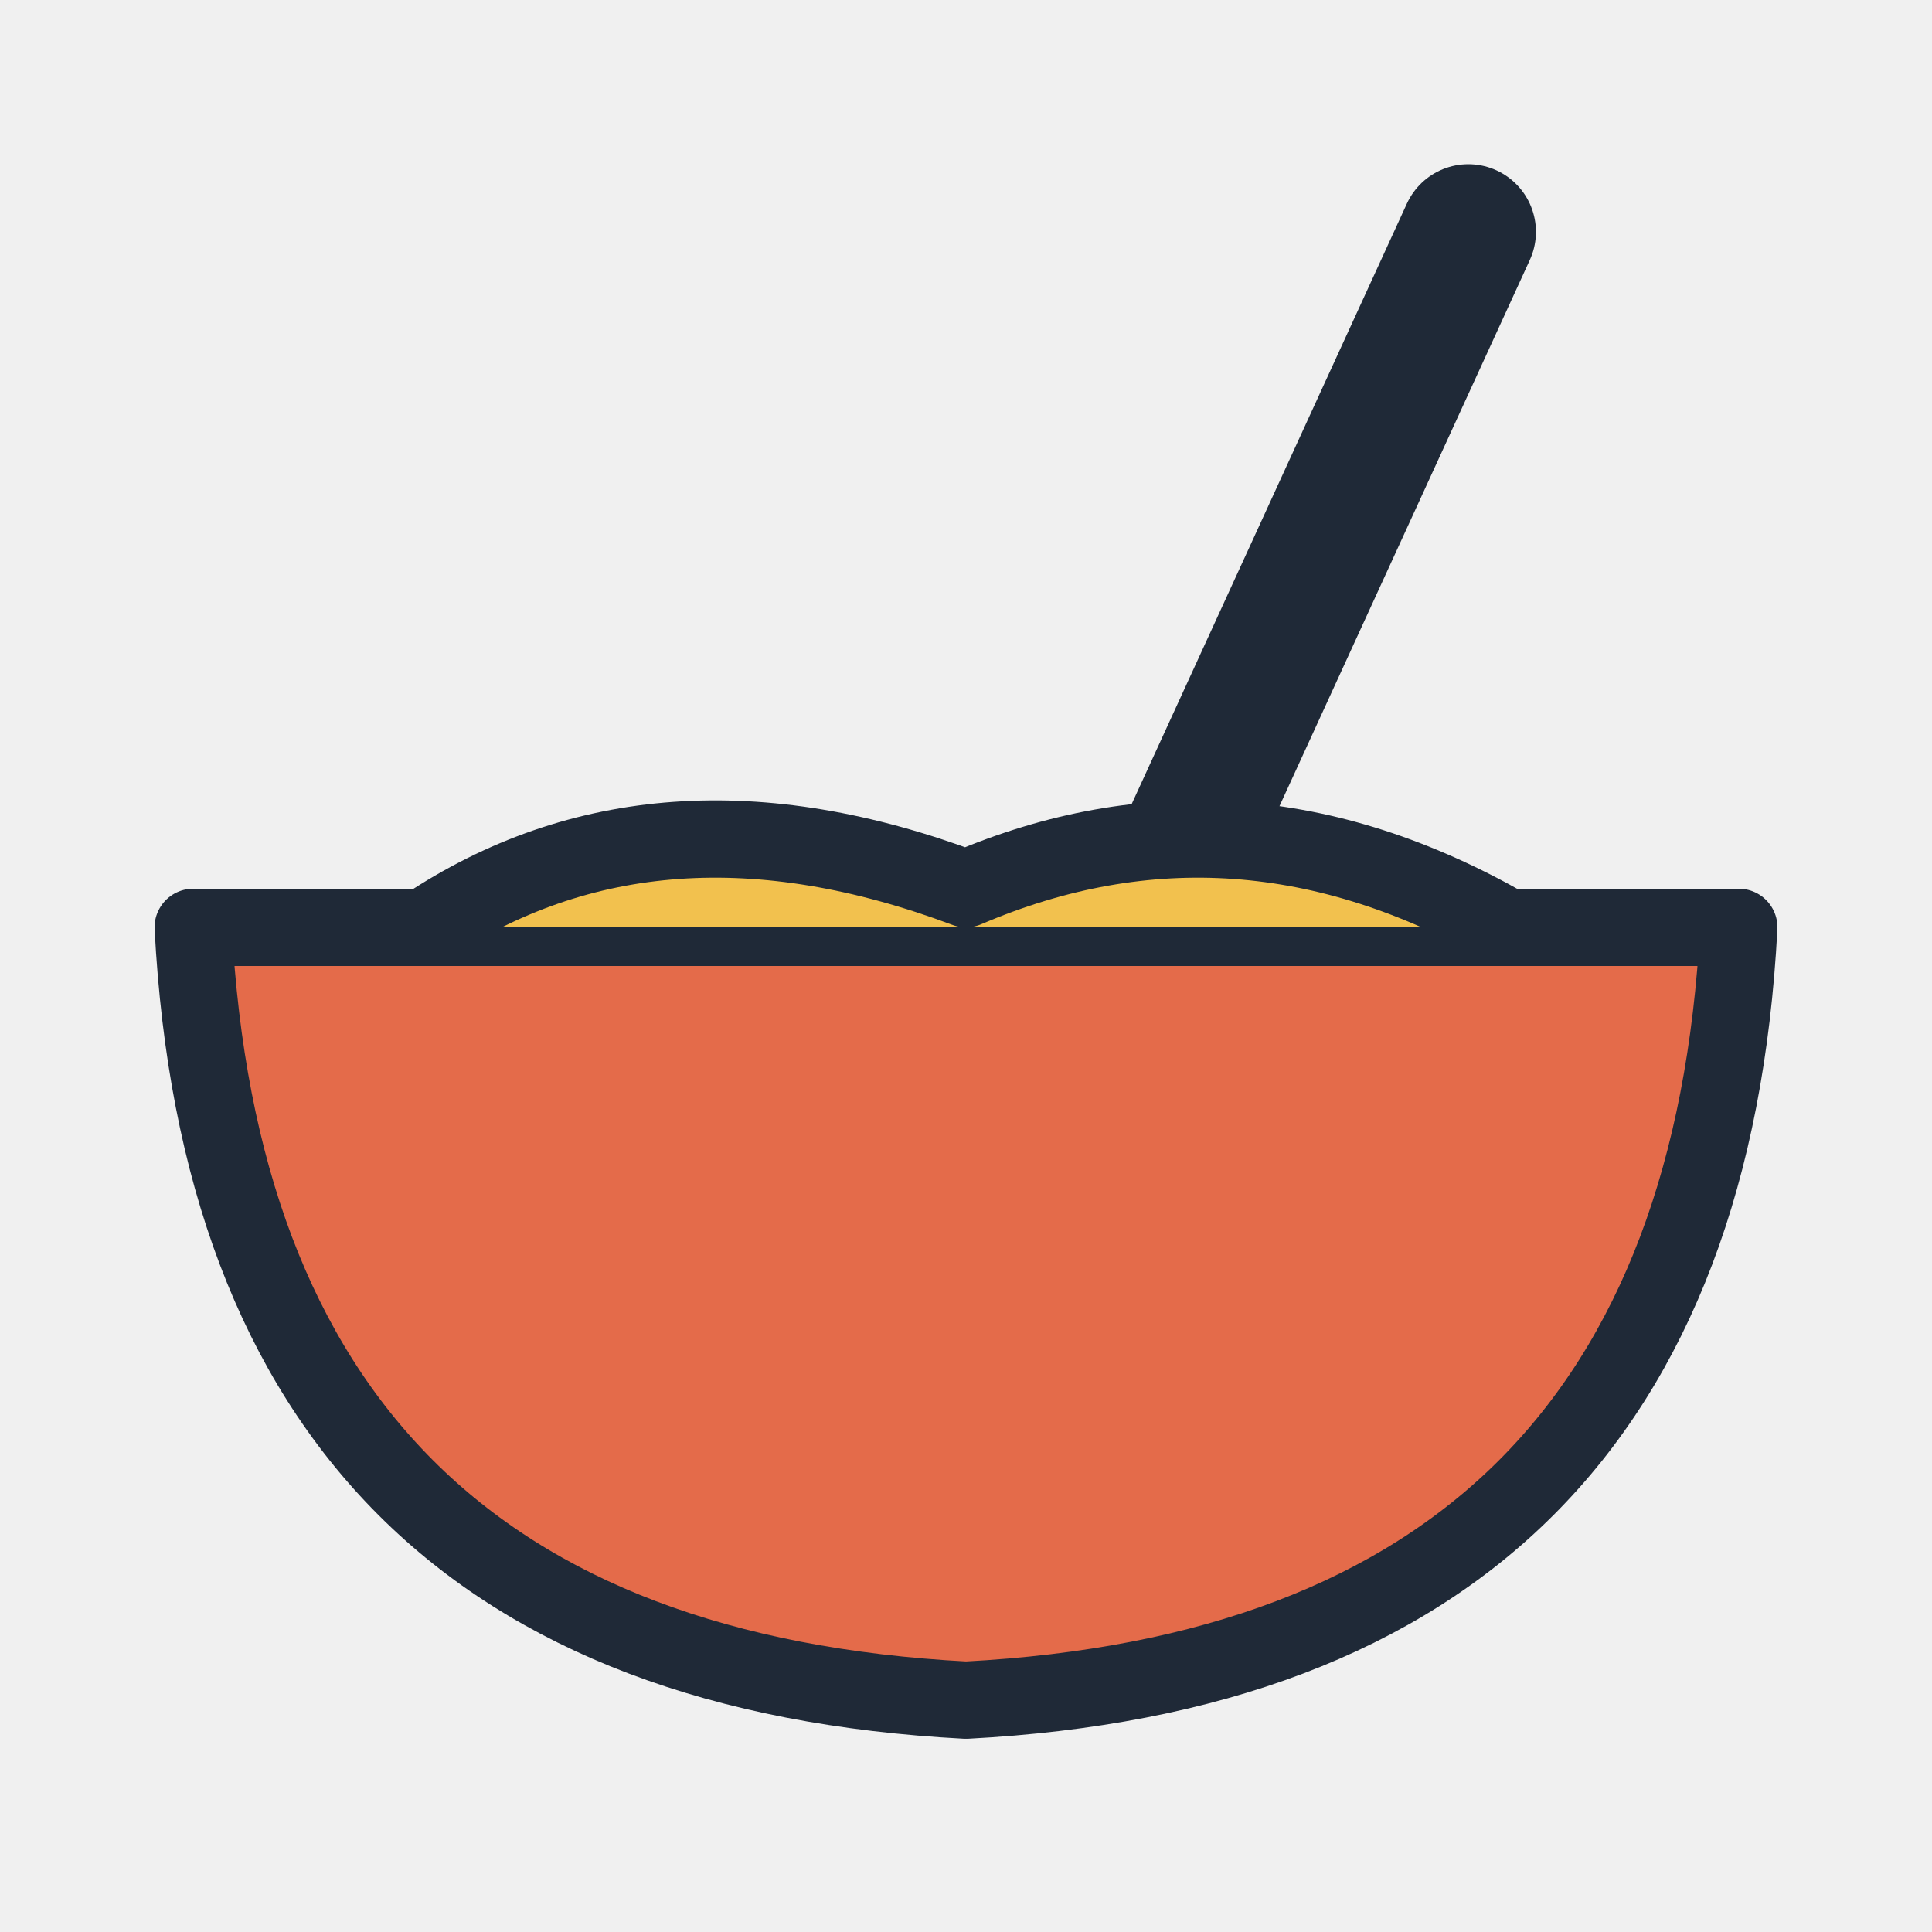
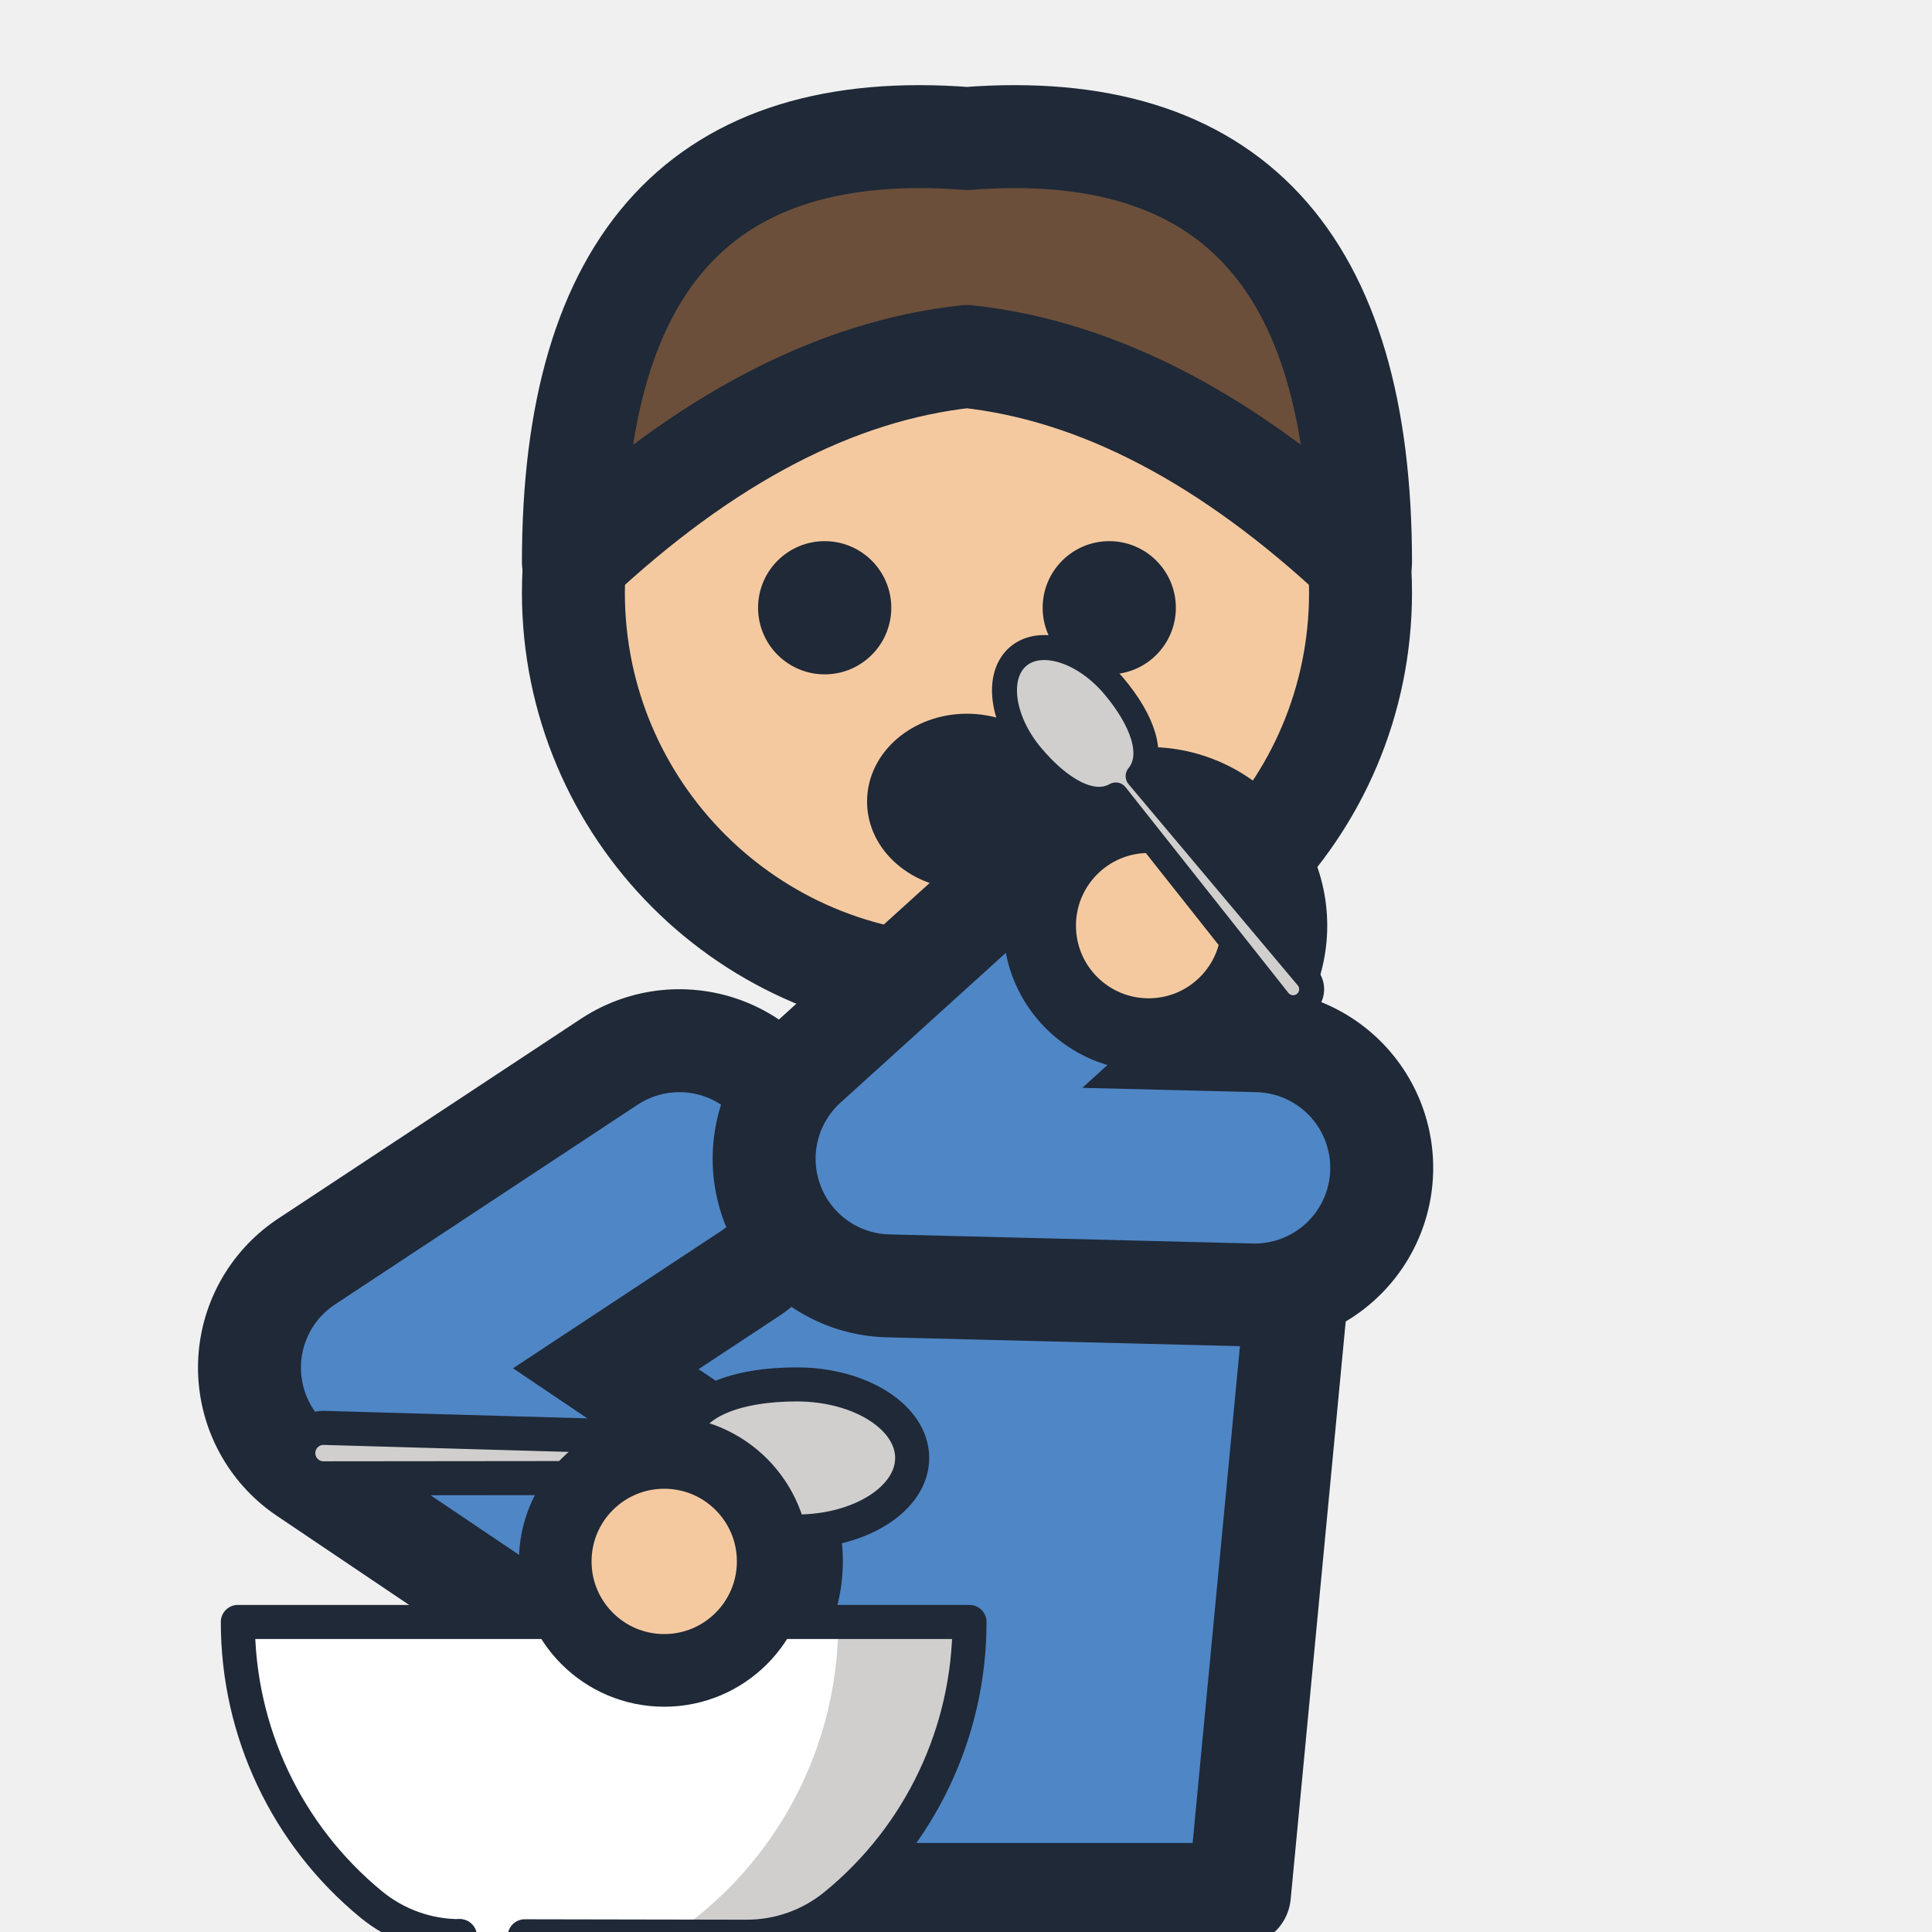
<svg xmlns="http://www.w3.org/2000/svg" viewBox="0 0 100 100">
-   <path d="M54 60 L76 12" fill="none" stroke="#1F2937" stroke-width="7" stroke-linecap="round" />
-   <path d="M10 48 H90 Q88 86 50 88 Q12 86 10 48 Z" fill="#E46B4A" stroke="#1F2937" stroke-width="4" stroke-linejoin="round" />
-   <path d="M22 48 Q34 40 50 46 Q64 40 78 48" fill="#F2C14E" stroke="#1F2937" stroke-width="4" stroke-linejoin="round" />
+   <g transform="translate(-28.3 -3.8) scale(1.567)">
+     <path d="M39 44 Q39 38 44.5 38 H55.5 Q61 38 61 44 L59 65 H41 Z" fill="#4F86C6" stroke="#1F2937" stroke-width="3.4" stroke-linejoin="round" />
+     <circle cx="50" cy="22" r="13" fill="#F5C9A0" stroke="#1F2937" stroke-width="3.4" />
+     <path d="M37 21 Q37 6 50 7 Q63 6 63 21 Q56.5 14.9 50 14.2 Q43.5 14.9 37 21 Z" fill="#6B4F3A" stroke="#1F2937" stroke-width="3.4" stroke-linejoin="round" />
+     <circle cx="45.3" cy="22.5" r="1.7" fill="#1F2937" stroke="#1F2937" stroke-width="1" />
+     <circle cx="54.7" cy="22.5" r="1.7" fill="#1F2937" stroke="#1F2937" stroke-width="1" />
+     <ellipse cx="50" cy="28.9" rx="2.8" ry="2.4" fill="#1F2937" stroke="#1F2937" stroke-width="1" />
+     <path d="M40.5 41 L30.5 47.6 L40 54" fill="none" stroke="#1F2937" stroke-width="11.8" stroke-linecap="round" stroke-linejoin="round" />
+     <path d="M40.5 41 L30.5 47.6 L40 54" fill="none" stroke="#4F86C6" stroke-width="5" stroke-linecap="round" stroke-linejoin="round" />
+     <path d="M59.5 41 L47.5 40.7 L56 33" fill="none" stroke="#1F2937" stroke-width="11.8" stroke-linecap="round" stroke-linejoin="round" />
+     <path d="M59.5 41 L47.5 40.7 L56 33" fill="none" stroke="#4F86C6" stroke-width="5" stroke-linecap="round" stroke-linejoin="round" />
+     <g transform="translate(38 56) rotate(0) scale(0.3) translate(-50 -50)">
+       <g transform="scale(1.3889)">
+         <g data-layer="color">
+           <path fill="#D0CFCE" d="M45.993,66H26.254a2.663,2.663,0,0,1-2.659-2.659V60.91a1,1,0,0,1,1-1h.002l23.058.043a1,1,0,0,1,.998,1v2.388A2.663,2.663,0,0,1,45.993,66Z" />
+           <path fill="#D0CFCE" d="M51.297,28.832c5.058,0,9.159-2.611,9.159-5.832s-4.1-5.832-9.159-5.832c-4.698,0-8.566,1.355-9.094,4.257h0l-28.412-.811a2,2,0,0,0,0,4l28.418-.029h0C42.744,27.482,46.605,28.832,51.297,28.832Z" />
+           <path fill="#FFFFFF" d="M47.332,61.953h-.024L24.593,61.91a12.095,12.095,0,0,1-7.65-2.74A29.916,29.916,0,0,1,6,36a1,1,0,0,1,1-1H65a.999.999,0,0,1,1,1A29.903,29.903,0,0,1,54.974,59.238,12.099,12.099,0,0,1,47.332,61.953Z" />
+           <path fill="#D0CFCE" d="M65,35H53.595a1,1,0,0,1,1,1A29.903,29.903,0,0,1,43.569,59.238a12.087,12.087,0,0,1-7.163,2.694l10.903.021h.024a12.099,12.099,0,0,0,7.642-2.715A29.903,29.903,0,0,0,66,36,.999.999,0,0,0,65,35Z" />
+         </g>
+         <g data-layer="line">
+           <path fill="none" stroke="#1F2937" stroke-linecap="round" stroke-linejoin="round" stroke-width="2.7" d="M24.595,60.91a11.069,11.069,0,0,1-7.016-2.511A28.941,28.941,0,0,1,7,36H65A28.943,28.943,0,0,1,54.342,58.464a11.074,11.074,0,0,1-7.031,2.489L29.742,60.92" />
+           <path fill="none" stroke="#1F2937" stroke-linecap="round" stroke-linejoin="round" stroke-width="2.7" d="M24.595,60.91v2.431A1.659,1.659,0,0,0,26.254,65h19.74a1.659,1.659,0,0,0,1.659-1.659V60.953" />
+           <path fill="none" stroke="#1F2937" stroke-linecap="round" stroke-linejoin="round" stroke-width="2.7" d="M51.297,28.832c5.058,0,9.159-2.611,9.159-5.832s-4.1-5.832-9.159-5.832c-4.698,0-8.566,1.355-9.094,4.257h0l-28.412-.811a2,2,0,0,0,0,4l28.418-.029h0C42.744,27.482,46.605,28.832,51.297,28.832Z" />
+         </g>
+       </g>
+     </g>
+     <circle cx="40" cy="54" r="3.6" fill="#F5C9A0" stroke="#1F2937" stroke-width="2.4" />
+     <circle cx="56" cy="33" r="3.6" fill="#F5C9A0" stroke="#1F2937" stroke-width="2.4" />
+     <g transform="translate(56 30) rotate(-40) scale(0.22) translate(-50 -50)">
+       <g transform="scale(1.3889)">
+         <g data-layer="color">
+           <path fill="#D0CFCE" stroke="none" stroke-linecap="round" stroke-linejoin="round" stroke-miterlimit="10" stroke-width="2.7" d="M43.457,21.323c0-5.058-2.611-9.159-5.832-9.159s-5.832,4.1-5.832,9.159c0,4.698,1.355,8.566,4.257,9.094l0,0 l-0.811,28.412c0,1.105,0.895,2,2,2s2-0.895,2-2l-0.029-28.418l0,0C42.107,29.876,43.457,26.015,43.457,21.323z" />
+         </g>
+         <g />
+         <g />
+         <g />
+         <g data-layer="line">
+           <path fill="none" stroke="#1F2937" stroke-linecap="round" stroke-linejoin="round" stroke-miterlimit="10" stroke-width="2.7" d="M43.457,21.323c0-5.058-2.611-9.159-5.832-9.159s-5.832,4.1-5.832,9.159c0,4.698,1.355,8.566,4.257,9.094l0,0 l-0.811,28.412c0,1.105,0.895,2,2,2s2-0.895,2-2l-0.029-28.418l0,0C42.107,29.876,43.457,26.015,43.457,21.323z" />
+         </g>
+       </g>
+     </g>
+   </g>
</svg>
